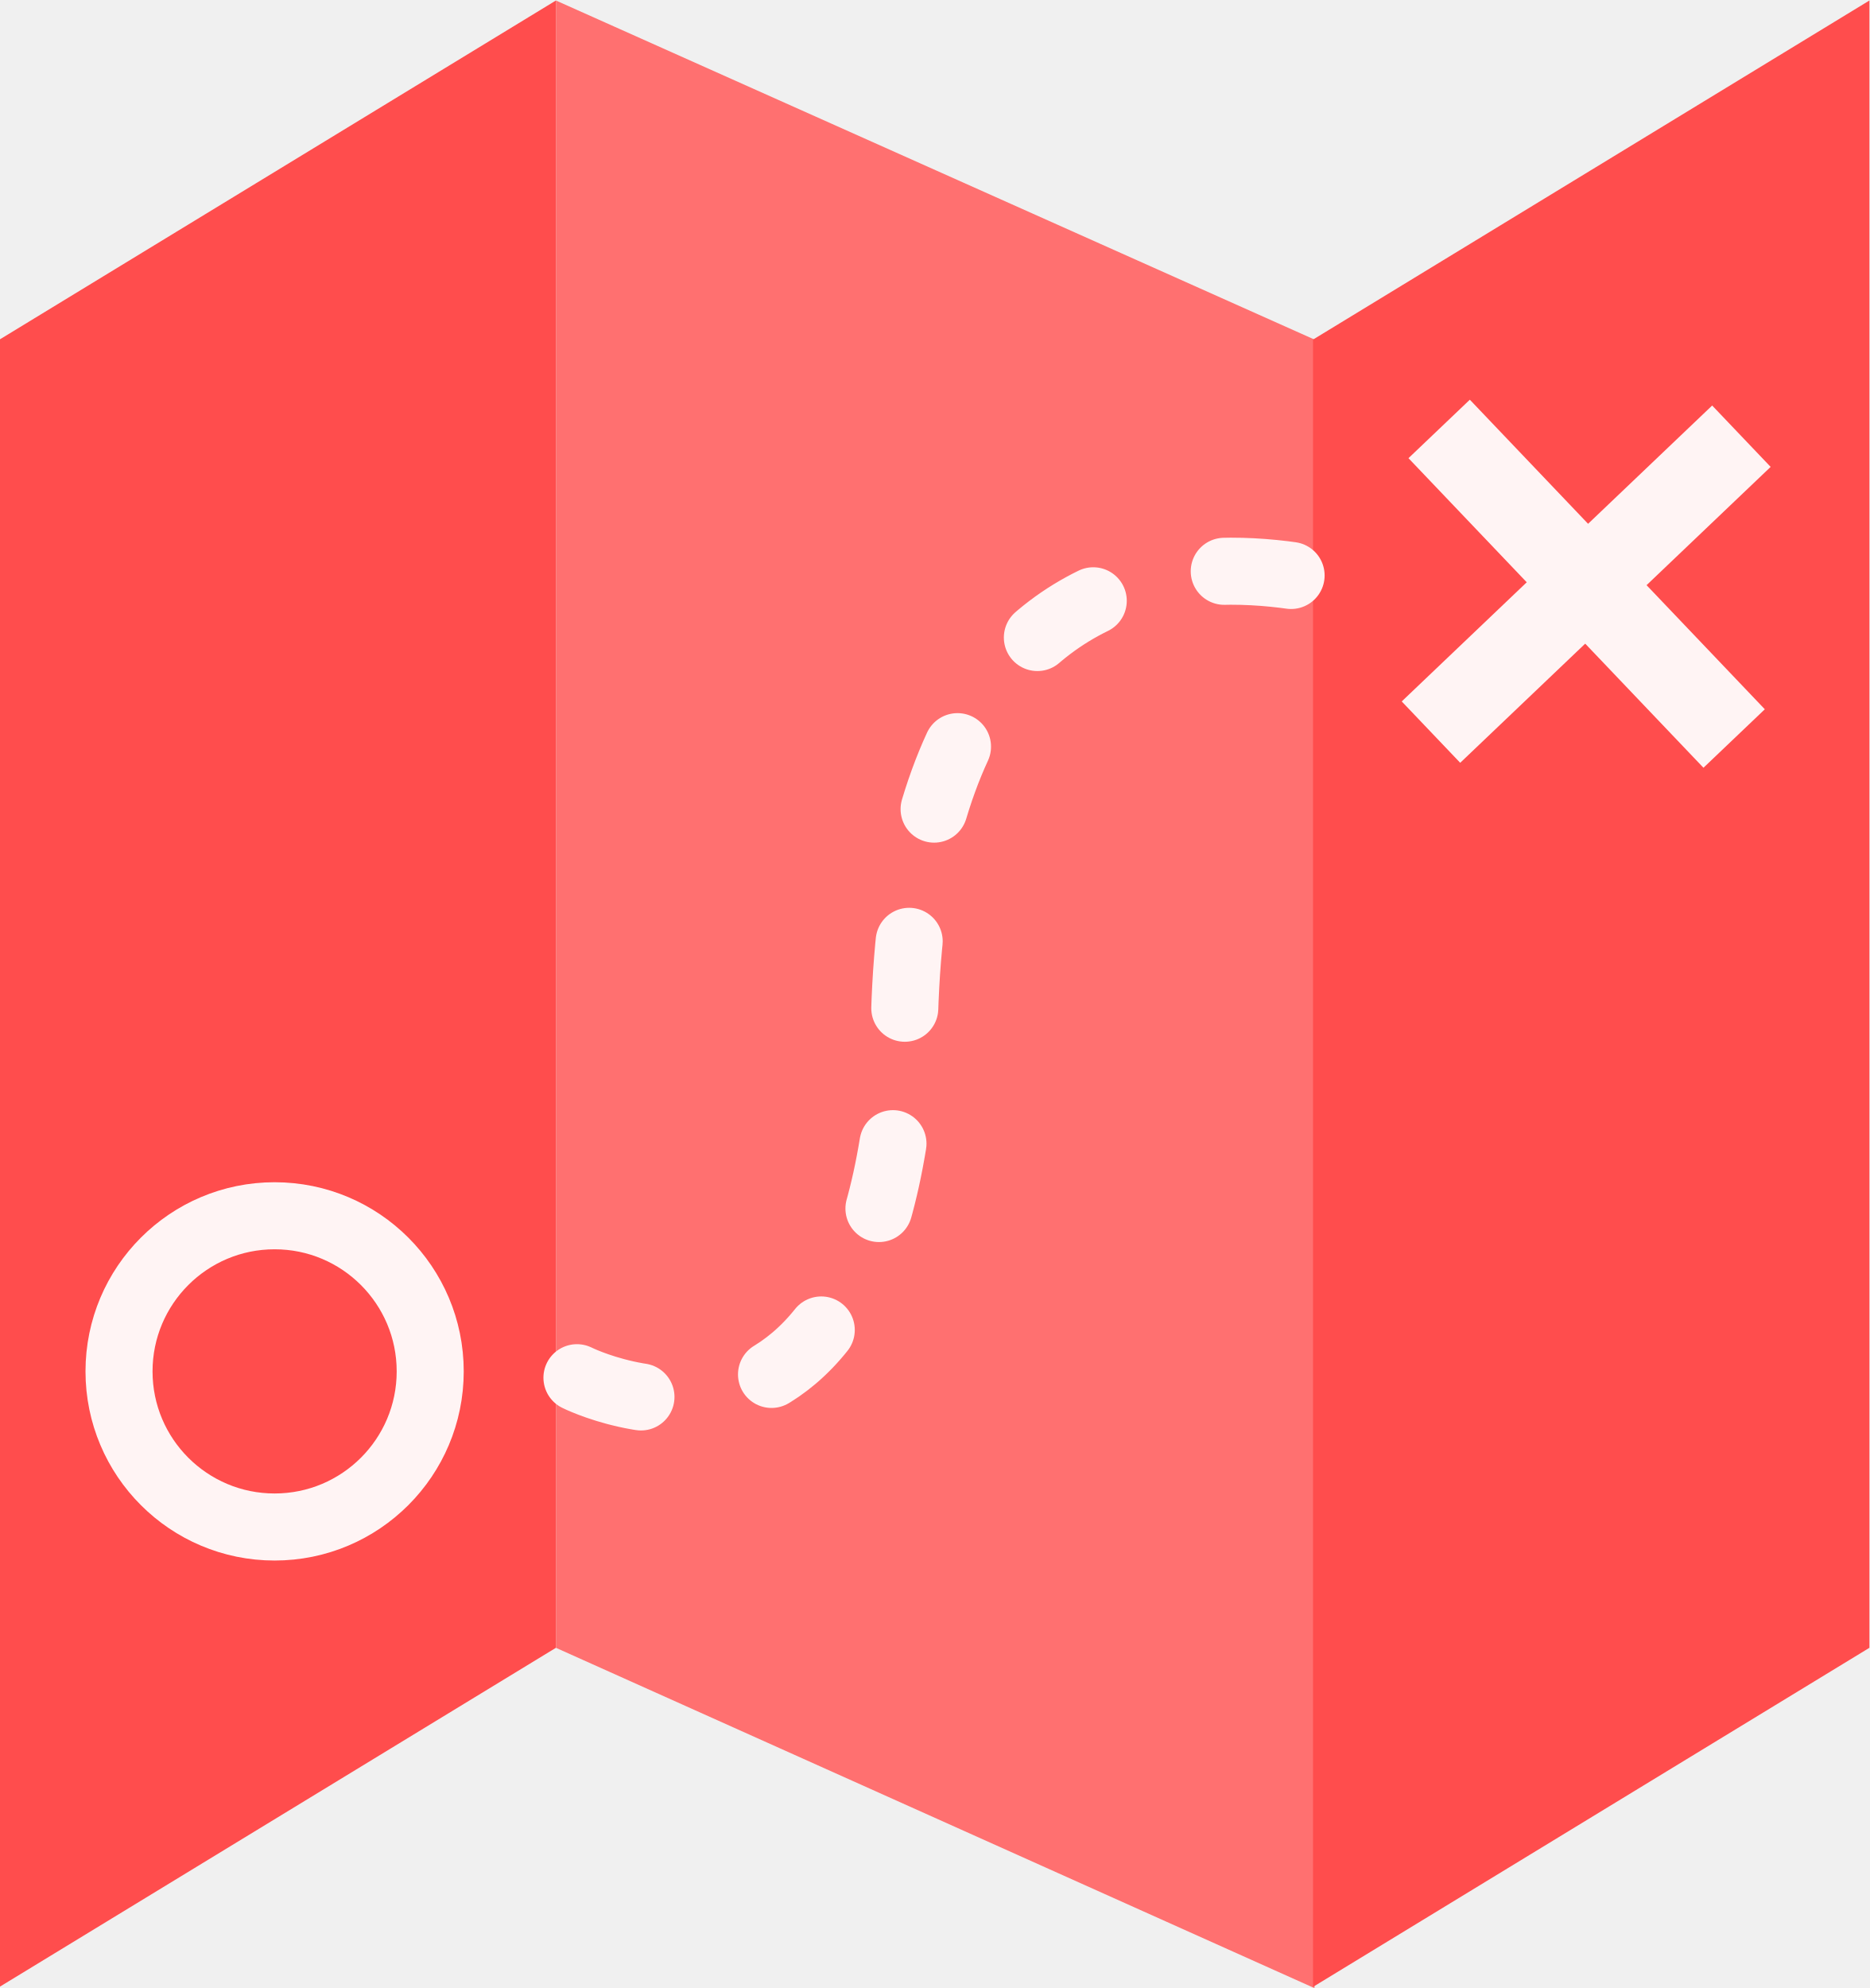
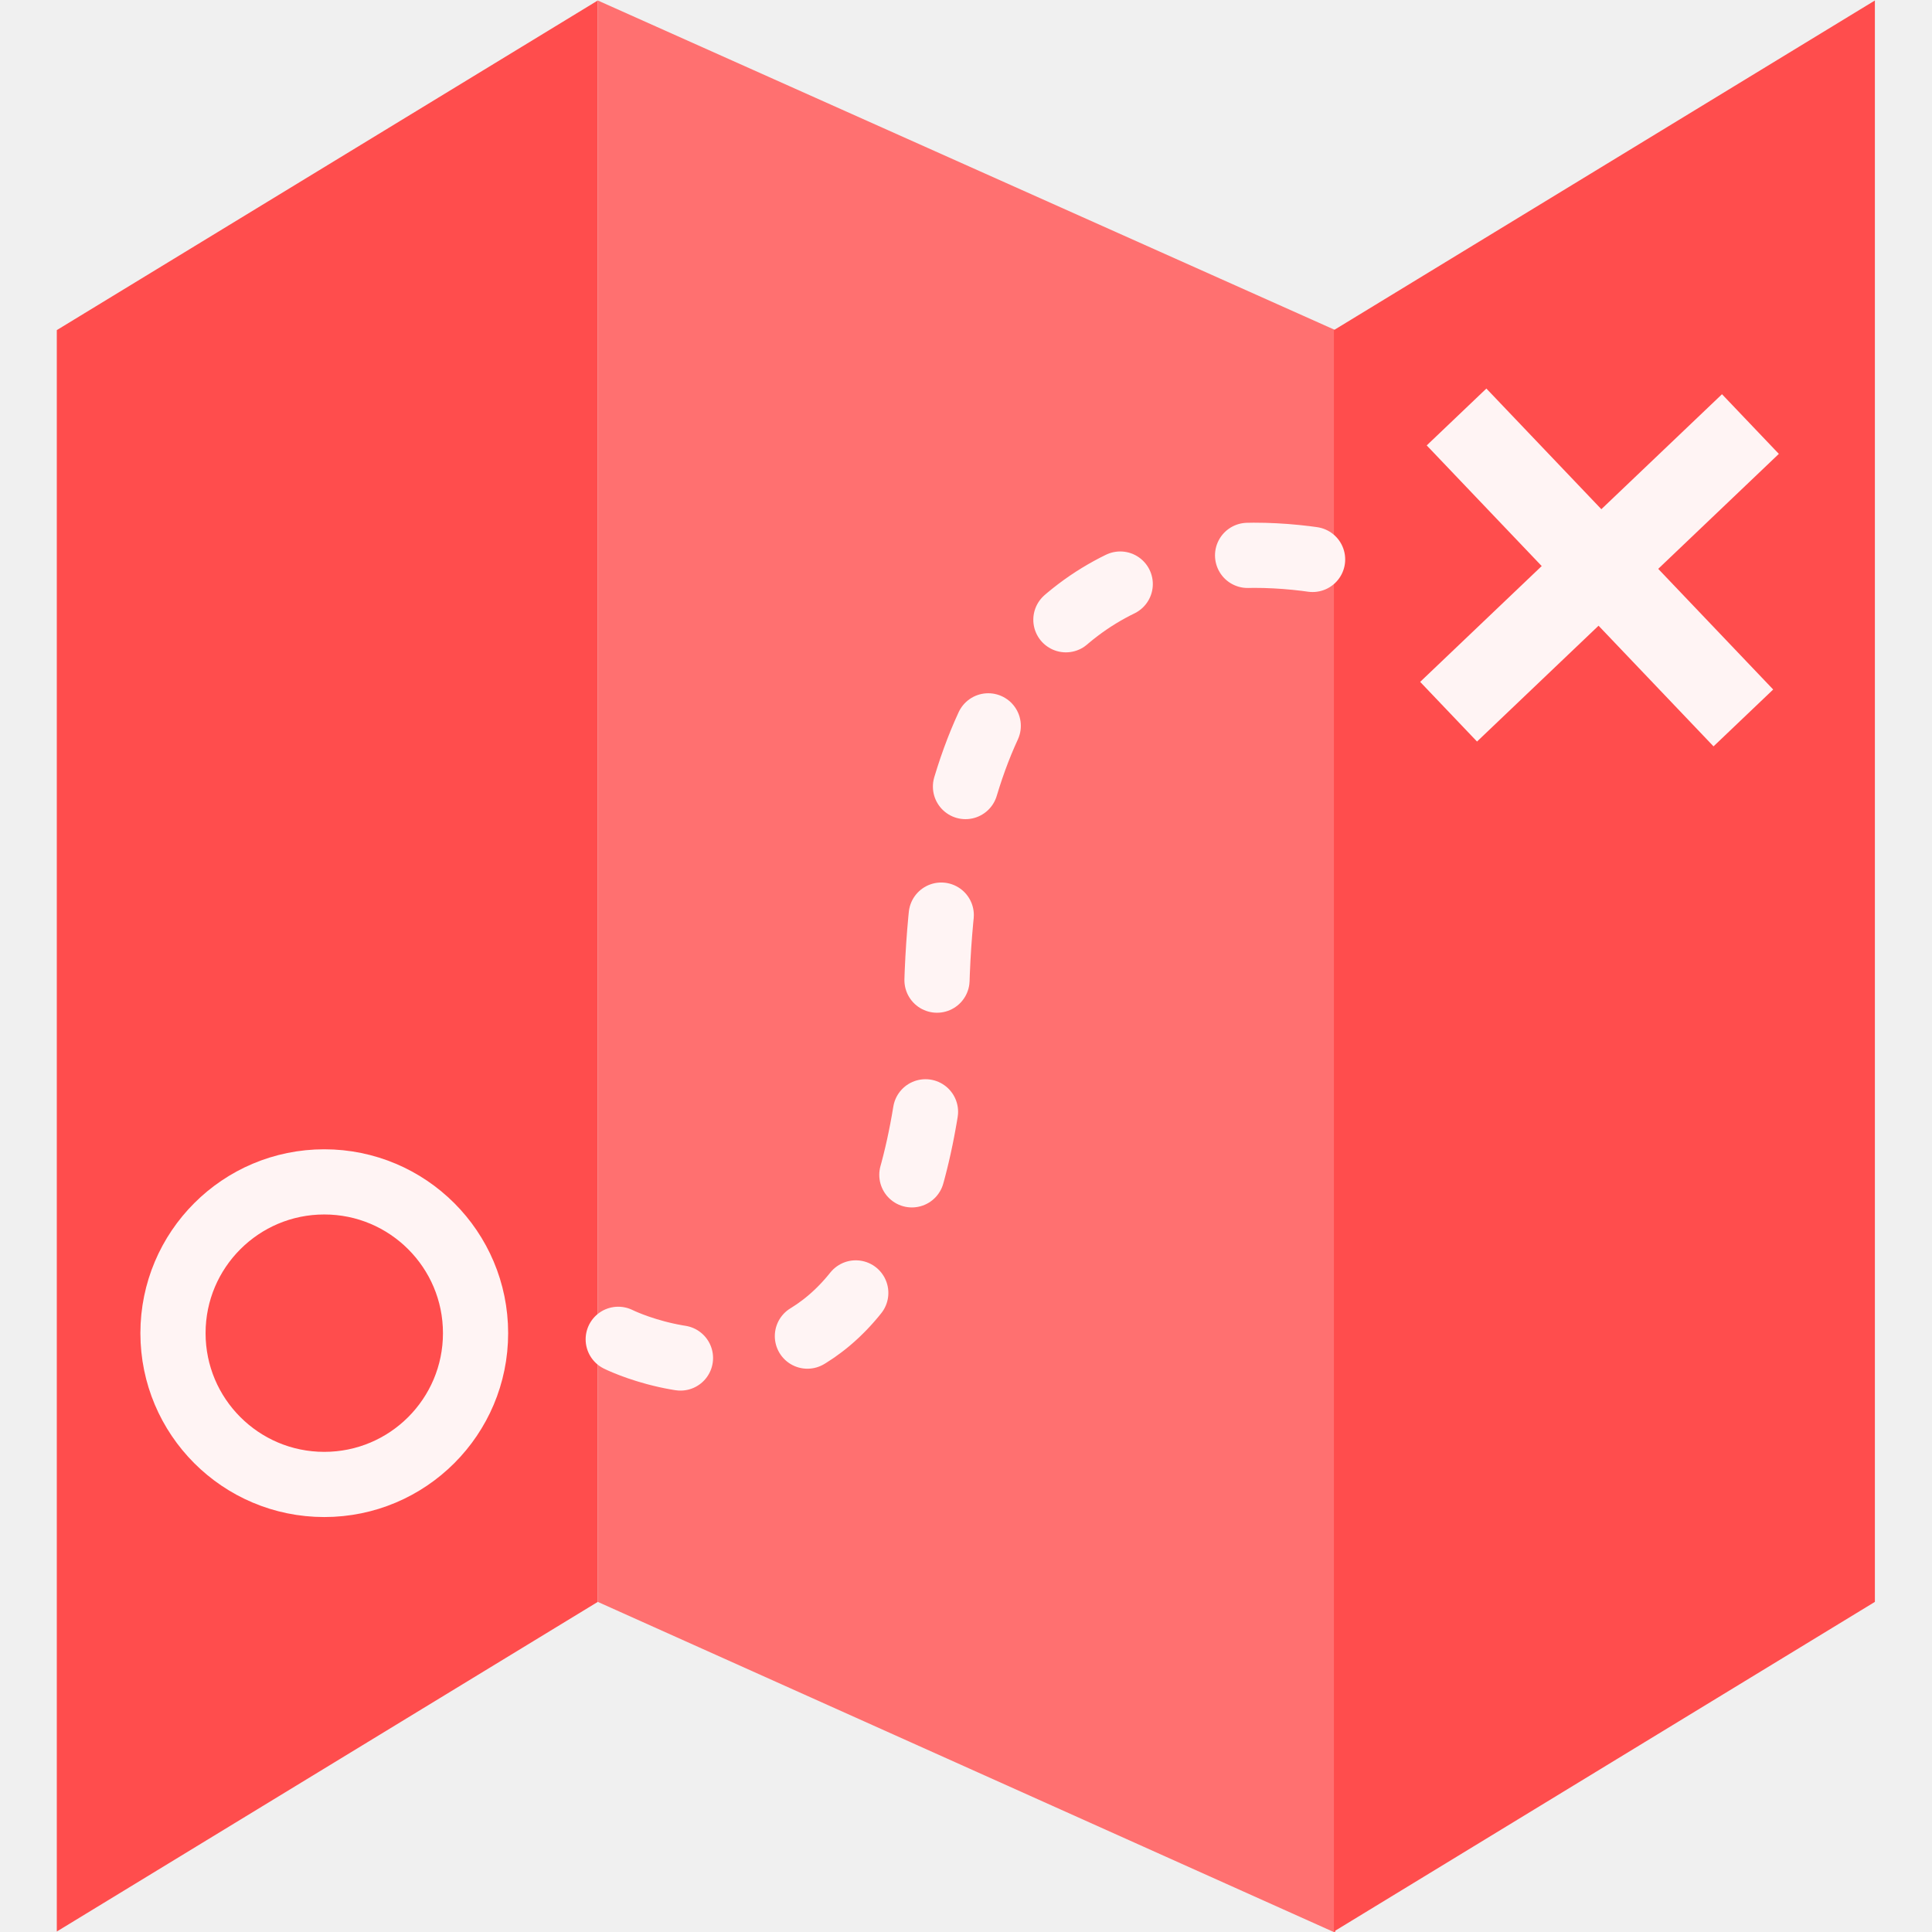
- <svg xmlns="http://www.w3.org/2000/svg" width="1.105mm" height="1.175mm" viewBox="0 0 1.105 1.175" version="1.1" id="svg5">
+ <svg xmlns="http://www.w3.org/2000/svg" width="32" height="32" viewBox="0 0 8.467 8.467" version="1.1" id="svg5">
  <defs id="defs2" />
  <g id="g48" transform="matrix(0.7478006,0,0,0.7478006,0.6349462,-1.795534)" style="stroke-width:1.337">
-     <g id="g34" transform="matrix(1.166667,0,0,1,-5.812759,1.484223)" style="stroke:none;stroke-width:1.238">
-       <g id="g42" transform="translate(5.385254,-4.977744)" style="stroke-width:1.238">
-         <path style="fill:#ff4d4d;fill-opacity:1;stroke:none;stroke-width:0.186;stroke-linecap:round;stroke-linejoin:round;stroke-dasharray:none;stroke-opacity:1;paint-order:stroke markers fill" d="M -0.754,5.895 V 7.197 L -1.131,7.465 V 6.163 Z" id="path29" />
-         <path style="fill:#ff7070;fill-opacity:1;stroke:none;stroke-width:0.186;stroke-linecap:round;stroke-linejoin:round;stroke-dasharray:none;stroke-opacity:1;paint-order:stroke markers fill" d="m -0.754,5.895 v 1.302 l 0.514,0.269 V 6.163 Z" id="path30" />
-         <path style="fill:#ff4d4d;fill-opacity:1;stroke:none;stroke-width:0.186;stroke-linecap:round;stroke-linejoin:round;stroke-dasharray:none;stroke-opacity:1;paint-order:stroke markers fill" d="M 0.136,5.895 V 7.197 L -0.241,7.465 V 6.163 Z" id="path32" />
-       </g>
-     </g>
-     <circle style="fill:none;fill-opacity:1;stroke:#fff4f4;stroke-width:0.053;stroke-linecap:round;stroke-dasharray:none;stroke-dashoffset:0;stroke-opacity:1;paint-order:stroke markers fill" id="path498" cx="-0.632" cy="3.485" r="0.123" />
-     <g id="g500" transform="rotate(-43.6223,1.399919,2.517732)">
-       <path style="fill:#ffffff;fill-opacity:1;stroke:#fff4f4;stroke-width:0.067;stroke-linecap:butt;stroke-dasharray:none;stroke-dashoffset:0;stroke-opacity:1;paint-order:stroke markers fill" d="M 0.442,1.912 V 2.25" id="path499" />
-       <path style="fill:#ffffff;fill-opacity:1;stroke:#fff4f4;stroke-width:0.067;stroke-linecap:butt;stroke-dasharray:none;stroke-dashoffset:0;stroke-opacity:1;paint-order:stroke markers fill" d="M 0.272,2.081 H 0.611" id="path500" />
-     </g>
    <g id="g24" transform="matrix(0.2860616,0,0,0.2860616,-3.534036,-4.746045)" style="stroke-width:4.675" />
    <g id="g330" transform="translate(-0.1102806,-1.663945)" style="stroke-width:1.337">
      <g id="g329" transform="matrix(1.166667,0,0,1,-5.702479,1.33874)" style="stroke:none;stroke-width:1.238" />
    </g>
-     <path style="fill:none;fill-opacity:1;stroke:#fff4f4;stroke-width:0.053;stroke-linecap:round;stroke-dasharray:0.053, 0.107;stroke-dashoffset:0;stroke-opacity:1;paint-order:stroke markers fill" d="m -0.393,3.49 c 0,0 0.247,0.124 0.259,-0.287 0.014,-0.49 0.397,-0.323 0.397,-0.323" id="path501" />
+     <g id="g1" transform="matrix(7.208181,0,0,7.208181,5.606891,-14.90638)">
+       <g id="g34" transform="matrix(1.166667,0,0,1,-5.812759,1.484223)" style="stroke:none;stroke-width:1.238">
+         <g id="g42" transform="translate(5.385254,-4.977744)" style="stroke-width:1.238">
+           <path style="fill:#ff4d4d;fill-opacity:1;stroke:none;stroke-width:0.186;stroke-linecap:round;stroke-linejoin:round;stroke-dasharray:none;stroke-opacity:1;paint-order:stroke markers fill" d="M -0.754,5.895 V 7.197 L -1.131,7.465 V 6.163 Z" id="path29" />
+           <path style="fill:#ff7070;fill-opacity:1;stroke:none;stroke-width:0.186;stroke-linecap:round;stroke-linejoin:round;stroke-dasharray:none;stroke-opacity:1;paint-order:stroke markers fill" d="m -0.754,5.895 v 1.302 l 0.514,0.269 V 6.163 Z" id="path30" />
+           <path style="fill:#ff4d4d;fill-opacity:1;stroke:none;stroke-width:0.186;stroke-linecap:round;stroke-linejoin:round;stroke-dasharray:none;stroke-opacity:1;paint-order:stroke markers fill" d="M 0.136,5.895 V 7.197 L -0.241,7.465 V 6.163 Z" id="path32" />
+         </g>
+       </g>
+       <circle style="fill:none;fill-opacity:1;stroke:#fff4f4;stroke-width:0.053;stroke-linecap:round;stroke-dasharray:none;stroke-dashoffset:0;stroke-opacity:1;paint-order:stroke markers fill" id="path498" cx="-0.632" cy="3.485" r="0.123" />
+       <g id="g500" transform="rotate(-43.6223,1.399919,2.517732)">
+         <path style="fill:#ffffff;fill-opacity:1;stroke:#fff4f4;stroke-width:0.067;stroke-linecap:butt;stroke-dasharray:none;stroke-dashoffset:0;stroke-opacity:1;paint-order:stroke markers fill" d="M 0.442,1.912 V 2.25" id="path499" />
+         <path style="fill:#ffffff;fill-opacity:1;stroke:#fff4f4;stroke-width:0.067;stroke-linecap:butt;stroke-dasharray:none;stroke-dashoffset:0;stroke-opacity:1;paint-order:stroke markers fill" d="M 0.272,2.081 H 0.611" id="path500" />
+       </g>
+       <path style="fill:none;fill-opacity:1;stroke:#fff4f4;stroke-width:0.053;stroke-linecap:round;stroke-dasharray:0.053, 0.107;stroke-dashoffset:0;stroke-opacity:1;paint-order:stroke markers fill" d="m -0.393,3.49 c 0,0 0.247,0.124 0.259,-0.287 0.014,-0.49 0.397,-0.323 0.397,-0.323" id="path501" />
+     </g>
  </g>
</svg>
